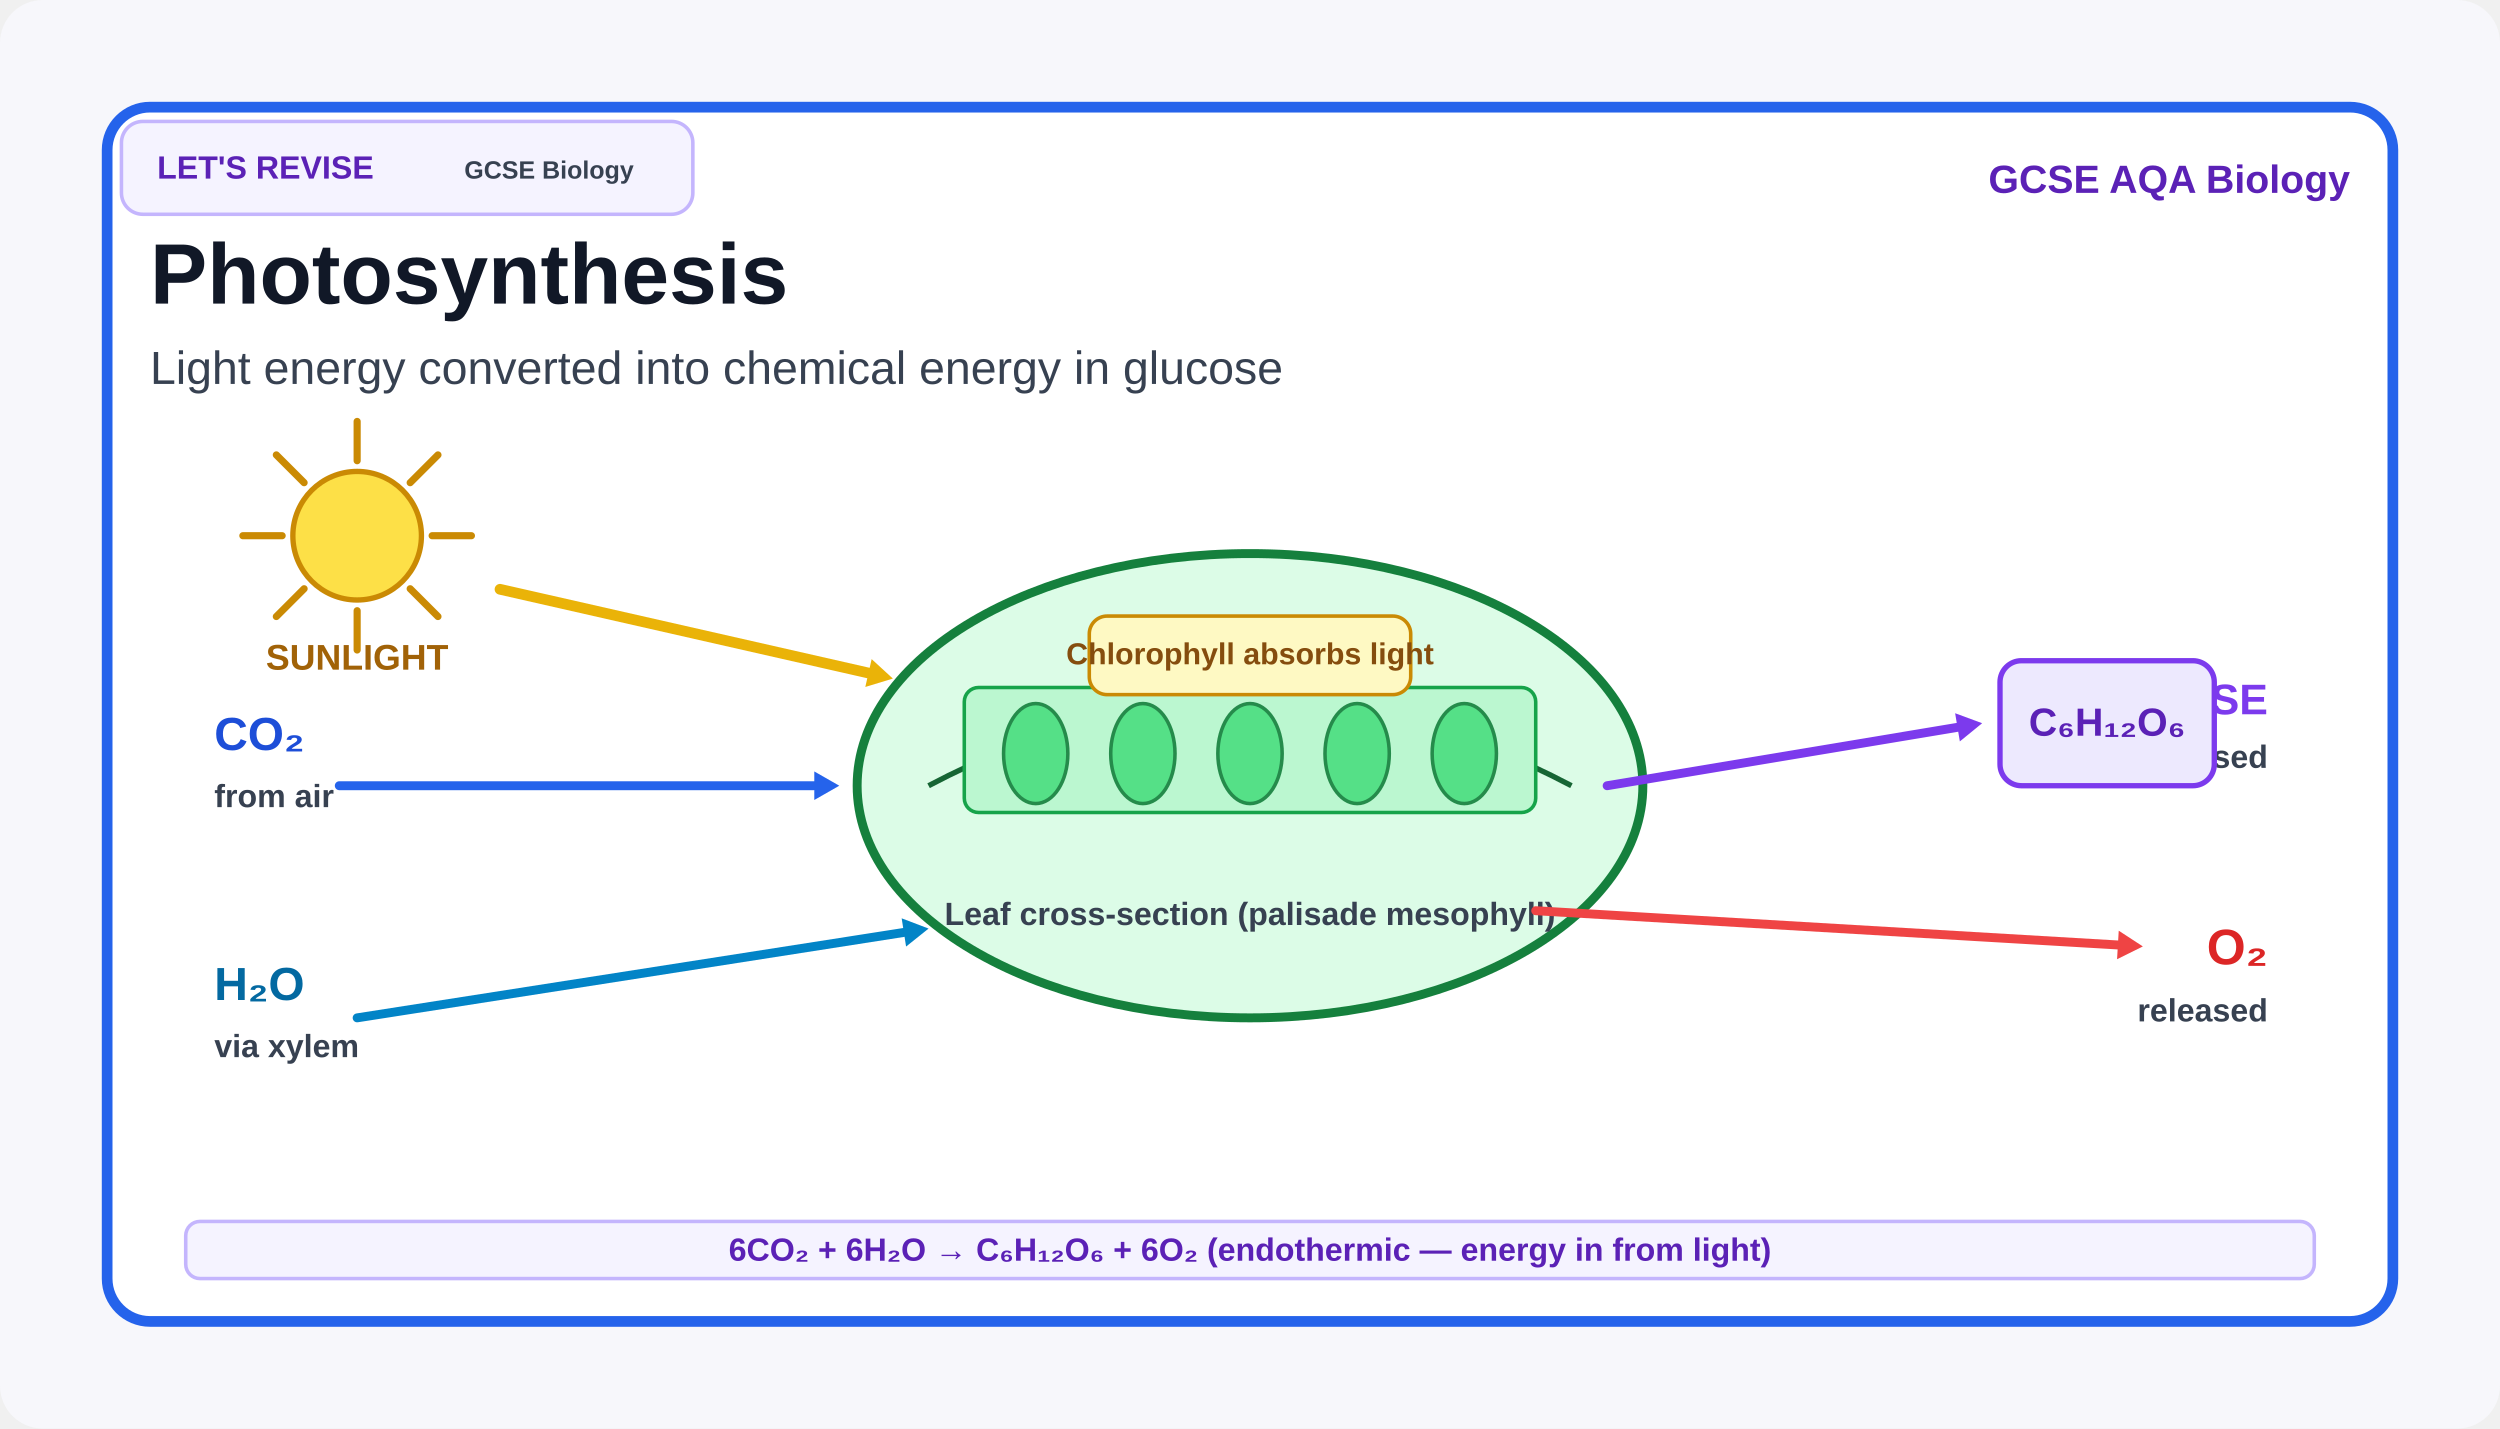
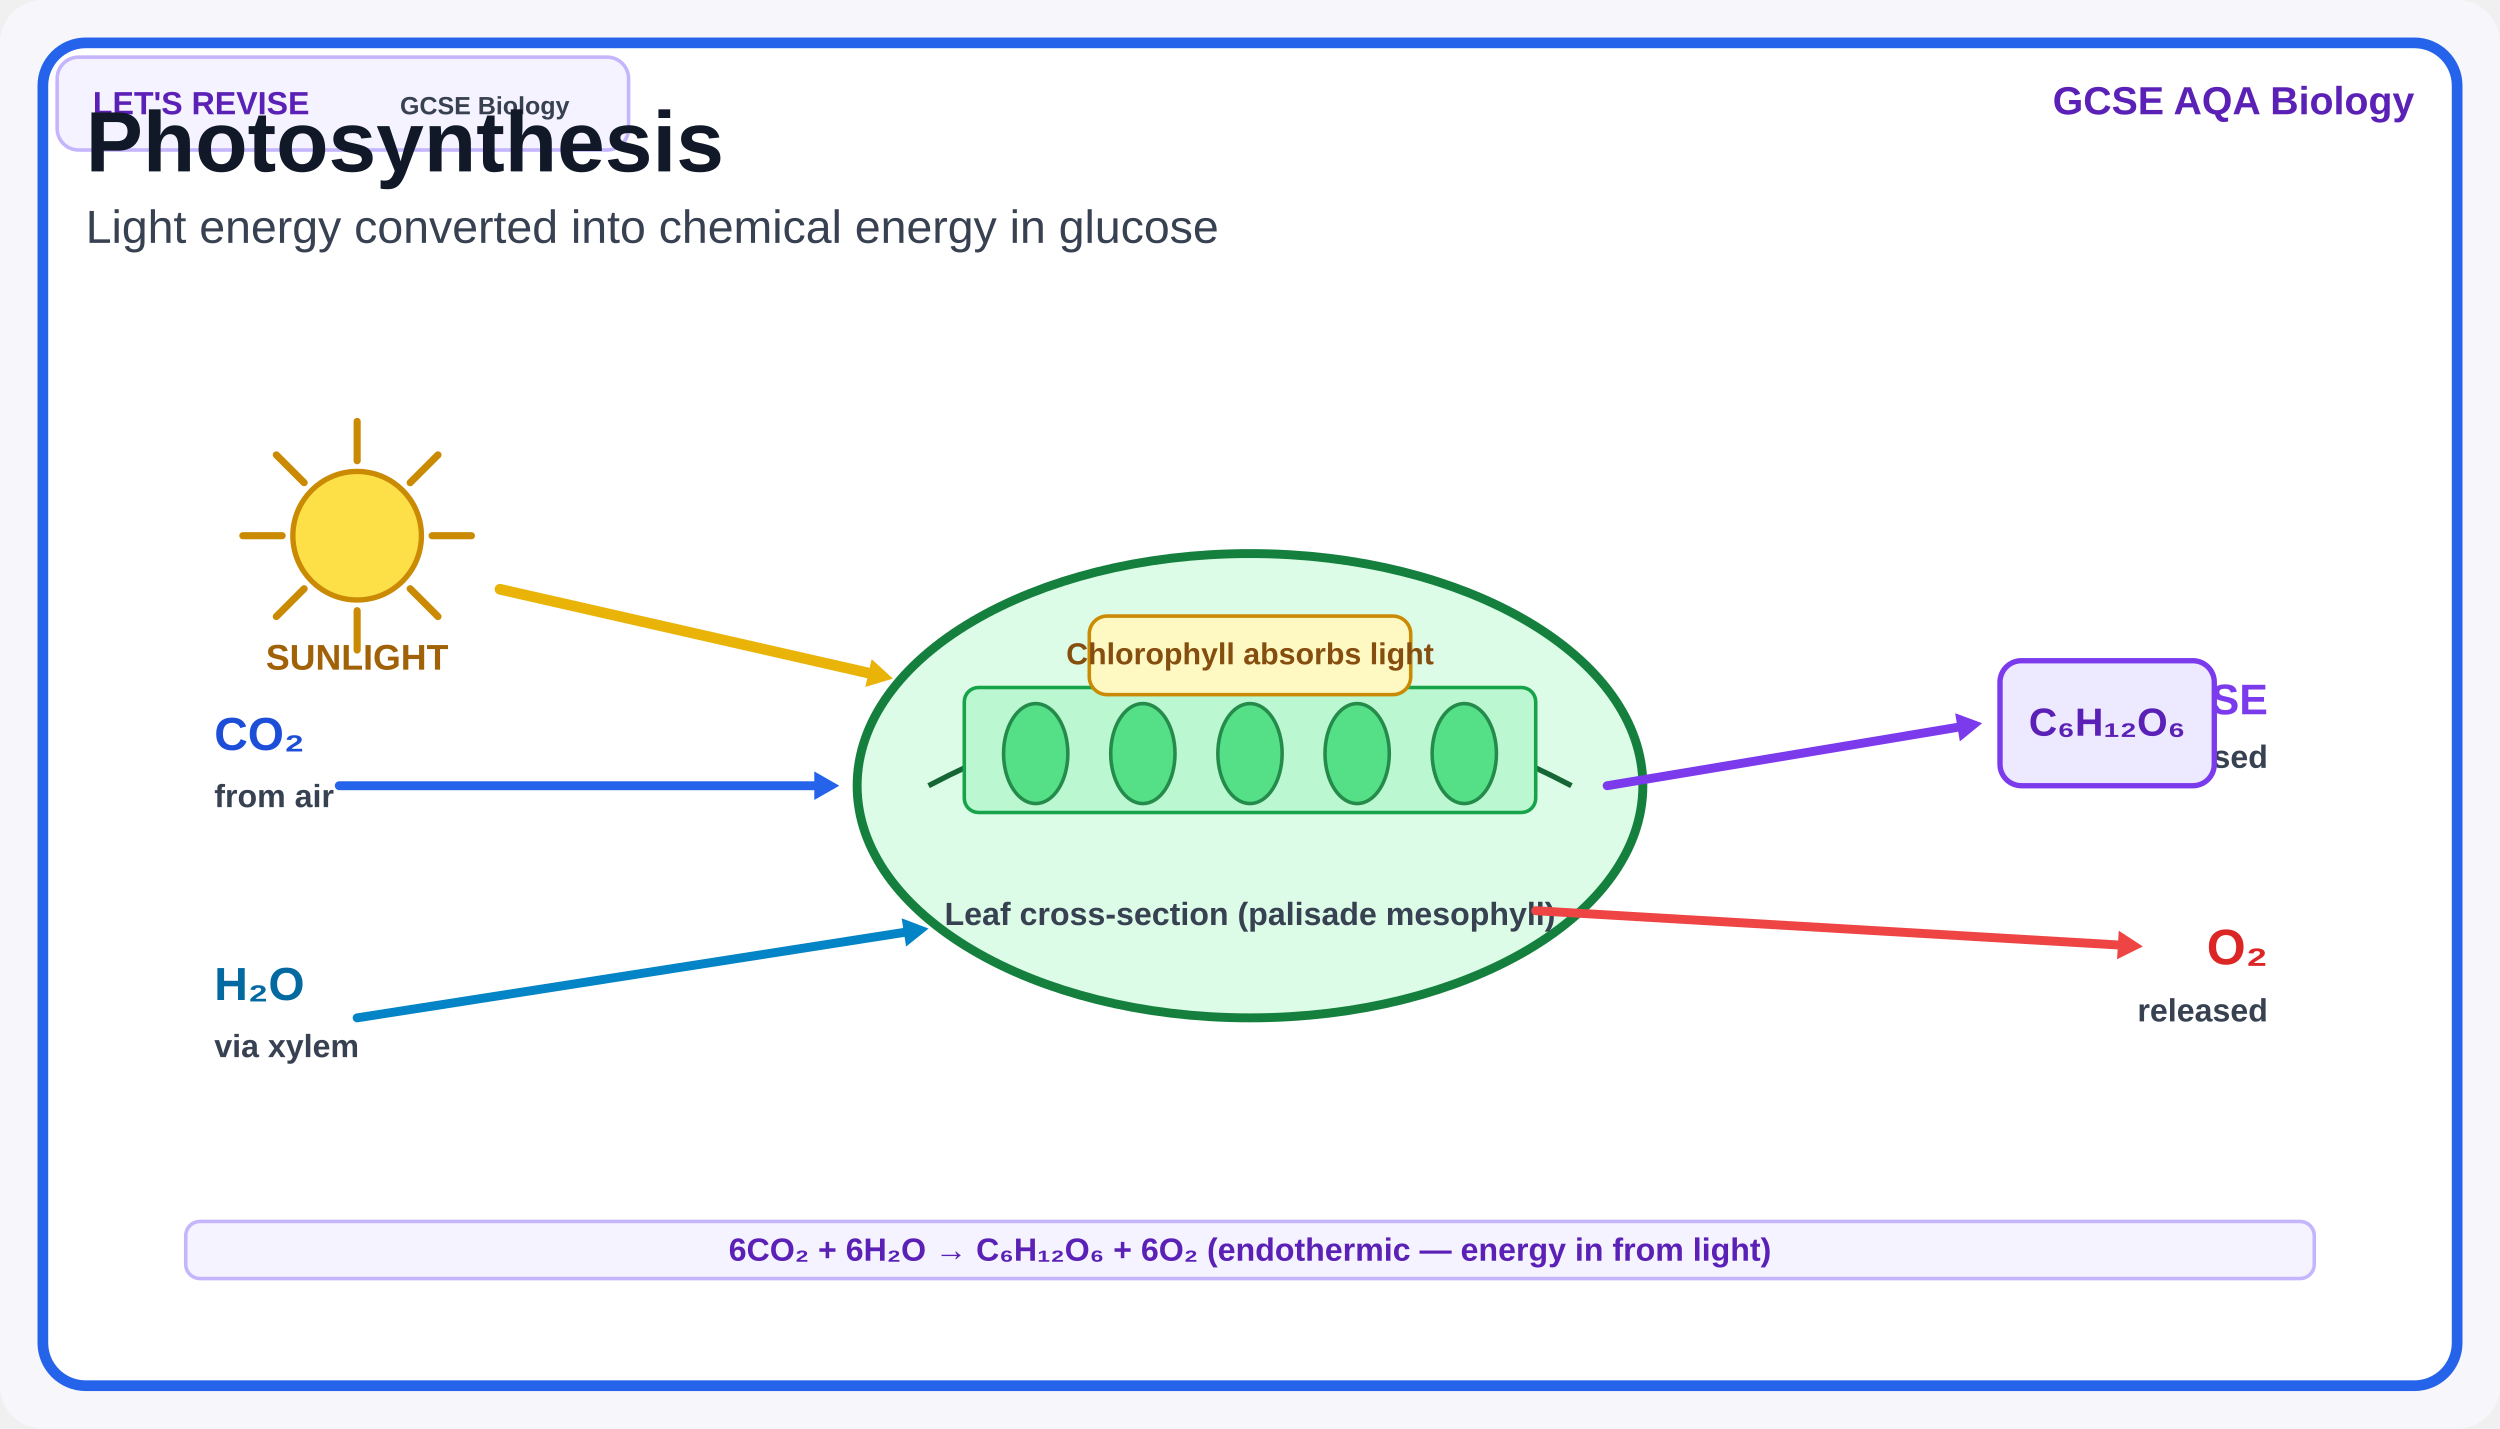
<svg xmlns="http://www.w3.org/2000/svg" width="1400" height="800" viewBox="0 0 1400 800" fill="none" role="img" aria-label="Photosynthesis">
  <rect width="1400" height="800" rx="24" fill="#F7F7FB" />
-   <rect x="60" y="60" width="1280" height="680" rx="24" fill="#FFFFFF" stroke="#2563EB" stroke-width="6" />
-   <rect x="68" y="68" width="320" height="52" rx="12" fill="#F5F3FF" stroke="#C4B5FD" stroke-width="2" />
-   <text x="88" y="100" font-family="Arial, Helvetica, sans-serif" font-size="18" font-weight="800" fill="#5B21B6">LET'S REVISE</text>
-   <text x="260" y="100" font-family="Arial, Helvetica, sans-serif" font-size="14" font-weight="600" fill="#374151">GCSE Biology</text>
-   <text x="84" y="170" font-family="Arial, Helvetica, sans-serif" font-size="48" font-weight="700" fill="#111827">Photosynthesis</text>
-   <text x="84" y="215" font-family="Arial, Helvetica, sans-serif" font-size="26" fill="#374151">Light energy converted into chemical energy in glucose</text>
-   <text x="1316" y="108" text-anchor="end" font-family="Arial, Helvetica, sans-serif" font-size="22" font-weight="700" fill="#5B21B6">GCSE AQA Biology</text>
+   <rect x="24" y="24" width="1352" height="752" rx="24" fill="#FFFFFF" stroke="#2563EB" stroke-width="6" />
+   <rect x="32" y="32" width="320" height="52" rx="12" fill="#F5F3FF" stroke="#C4B5FD" stroke-width="2" />
+   <text x="52" y="64" font-family="Arial, Helvetica, sans-serif" font-size="18" font-weight="800" fill="#5B21B6">LET'S REVISE</text>
+   <text x="224" y="64" font-family="Arial, Helvetica, sans-serif" font-size="14" font-weight="600" fill="#374151">GCSE Biology</text>
+   <text x="48" y="96" font-family="Arial, Helvetica, sans-serif" font-size="48" font-weight="700" fill="#111827">Photosynthesis</text>
+   <text x="48" y="136" font-family="Arial, Helvetica, sans-serif" font-size="26" fill="#374151">Light energy converted into chemical energy in glucose</text>
+   <text x="1352" y="64" text-anchor="end" font-family="Arial, Helvetica, sans-serif" font-size="22" font-weight="700" fill="#5B21B6">GCSE AQA Biology</text>
  <g>
    <line x1="242" y1="300" x2="264" y2="300" stroke="#CA8A04" stroke-width="4" stroke-linecap="round" />
    <line x1="229.698" y1="329.698" x2="245.255" y2="345.255" stroke="#CA8A04" stroke-width="4" stroke-linecap="round" />
    <line x1="200" y1="342" x2="200" y2="364" stroke="#CA8A04" stroke-width="4" stroke-linecap="round" />
    <line x1="170.302" y1="329.698" x2="154.745" y2="345.255" stroke="#CA8A04" stroke-width="4" stroke-linecap="round" />
    <line x1="158" y1="300" x2="136" y2="300" stroke="#CA8A04" stroke-width="4" stroke-linecap="round" />
    <line x1="170.302" y1="270.302" x2="154.745" y2="254.745" stroke="#CA8A04" stroke-width="4" stroke-linecap="round" />
    <line x1="200" y1="258" x2="200" y2="236" stroke="#CA8A04" stroke-width="4" stroke-linecap="round" />
    <line x1="229.698" y1="270.302" x2="245.255" y2="254.745" stroke="#CA8A04" stroke-width="4" stroke-linecap="round" />
    <circle cx="200" cy="300" r="36" fill="#FDE047" stroke="#CA8A04" stroke-width="3" />
  </g>
  <text x="200" y="375" text-anchor="middle" font-family="Arial, Helvetica, sans-serif" font-size="20" font-weight="800" fill="#A16207">SUNLIGHT</text>
  <g>
    <line x1="280" y1="330" x2="486.348" y2="376.897" stroke="#EAB308" stroke-width="6" stroke-linecap="round" />
    <polygon points="500,380 484.575,384.698 488.121,369.096" fill="#EAB308" />
  </g>
  <text x="120" y="420" text-anchor="start" font-family="Arial, Helvetica, sans-serif" font-size="26" font-weight="800" fill="#1D4ED8">CO₂</text>
  <text x="120" y="452" text-anchor="start" font-family="Arial, Helvetica, sans-serif" font-size="18" font-weight="800" fill="#374151">from air</text>
  <g>
    <line x1="190" y1="440" x2="456" y2="440" stroke="#2563EB" stroke-width="5" stroke-linecap="round" />
    <polygon points="470,440 456,448 456,432" fill="#2563EB" />
  </g>
  <text x="120" y="560" text-anchor="start" font-family="Arial, Helvetica, sans-serif" font-size="26" font-weight="800" fill="#0369A1">H₂O</text>
  <text x="120" y="592" text-anchor="start" font-family="Arial, Helvetica, sans-serif" font-size="18" font-weight="800" fill="#374151">via xylem</text>
  <g>
    <line x1="200" y1="570" x2="506.168" y2="522.161" stroke="#0284C7" stroke-width="5" stroke-linecap="round" />
    <polygon points="520,520 507.403,530.065 504.933,514.257" fill="#0284C7" />
  </g>
  <g id="leaf-cross-section">
    <ellipse cx="700" cy="440" rx="220" ry="130" fill="#DCFCE7" stroke="#15803D" stroke-width="5" />
    <path d="M 520 440 Q 700 345 880 440" fill="none" stroke="#166534" stroke-width="3" />
    <rect x="540" y="385" width="320" height="70" rx="8" fill="#BBF7D0" stroke="#16A34A" stroke-width="2" />
    <ellipse cx="580" cy="422" rx="18" ry="28" fill="#4ADE80" stroke="#15803D" stroke-width="2" opacity="0.9" />
    <ellipse cx="640" cy="422" rx="18" ry="28" fill="#4ADE80" stroke="#15803D" stroke-width="2" opacity="0.9" />
    <ellipse cx="700" cy="422" rx="18" ry="28" fill="#4ADE80" stroke="#15803D" stroke-width="2" opacity="0.9" />
    <ellipse cx="760" cy="422" rx="18" ry="28" fill="#4ADE80" stroke="#15803D" stroke-width="2" opacity="0.9" />
    <ellipse cx="820" cy="422" rx="18" ry="28" fill="#4ADE80" stroke="#15803D" stroke-width="2" opacity="0.9" />
    <text x="700" y="518" text-anchor="middle" font-family="Arial, Helvetica, sans-serif" font-size="18" font-weight="700" fill="#374151">Leaf cross-section (palisade mesophyll)</text>
  </g>
  <text x="1270" y="400" text-anchor="end" font-family="Arial, Helvetica, sans-serif" font-size="24" font-weight="800" fill="#7C3AED">GLUCOSE</text>
  <text x="1270" y="430" text-anchor="end" font-family="Arial, Helvetica, sans-serif" font-size="18" font-weight="800" fill="#374151">stored / used</text>
  <rect x="1120" y="370" width="120" height="70" rx="12" fill="#EDE9FE" stroke="#7C3AED" stroke-width="3" />
  <text x="1180" y="412" text-anchor="middle" font-family="Arial, Helvetica, sans-serif" font-size="22" font-weight="800" fill="#5B21B6">C₆H₁₂O₆</text>
  <g>
    <line x1="900" y1="440" x2="1096.19" y2="407.302" stroke="#7C3AED" stroke-width="5" stroke-linecap="round" />
    <polygon points="1110,405 1097.506,415.193 1094.875,399.41" fill="#7C3AED" />
  </g>
  <text x="1270" y="540" text-anchor="end" font-family="Arial, Helvetica, sans-serif" font-size="28" font-weight="800" fill="#DC2626">O₂</text>
  <text x="1270" y="572" text-anchor="end" font-family="Arial, Helvetica, sans-serif" font-size="18" font-weight="800" fill="#374151">released</text>
  <g>
    <line x1="860" y1="510" x2="1186.024" y2="529.178" stroke="#EF4444" stroke-width="5" stroke-linecap="round" />
    <polygon points="1200,530 1185.554,537.164 1186.494,521.192" fill="#EF4444" />
  </g>
  <rect x="610" y="345" width="180" height="44" rx="10" fill="#FEF9C3" stroke="#CA8A04" stroke-width="2" />
  <text x="700" y="372" text-anchor="middle" font-family="Arial, Helvetica, sans-serif" font-size="17" font-weight="800" fill="#854D0E">Chlorophyll absorbs light</text>
  <rect x="104" y="684" width="1192" height="32" rx="8" fill="#F5F3FF" stroke="#C4B5FD" stroke-width="2" />
  <text x="700" y="706" text-anchor="middle" font-family="Arial, Helvetica, sans-serif" font-size="18" font-weight="800" fill="#5B21B6">6CO₂ + 6H₂O  →  C₆H₁₂O₆ + 6O₂   (endothermic — energy in from light)</text>
</svg>
